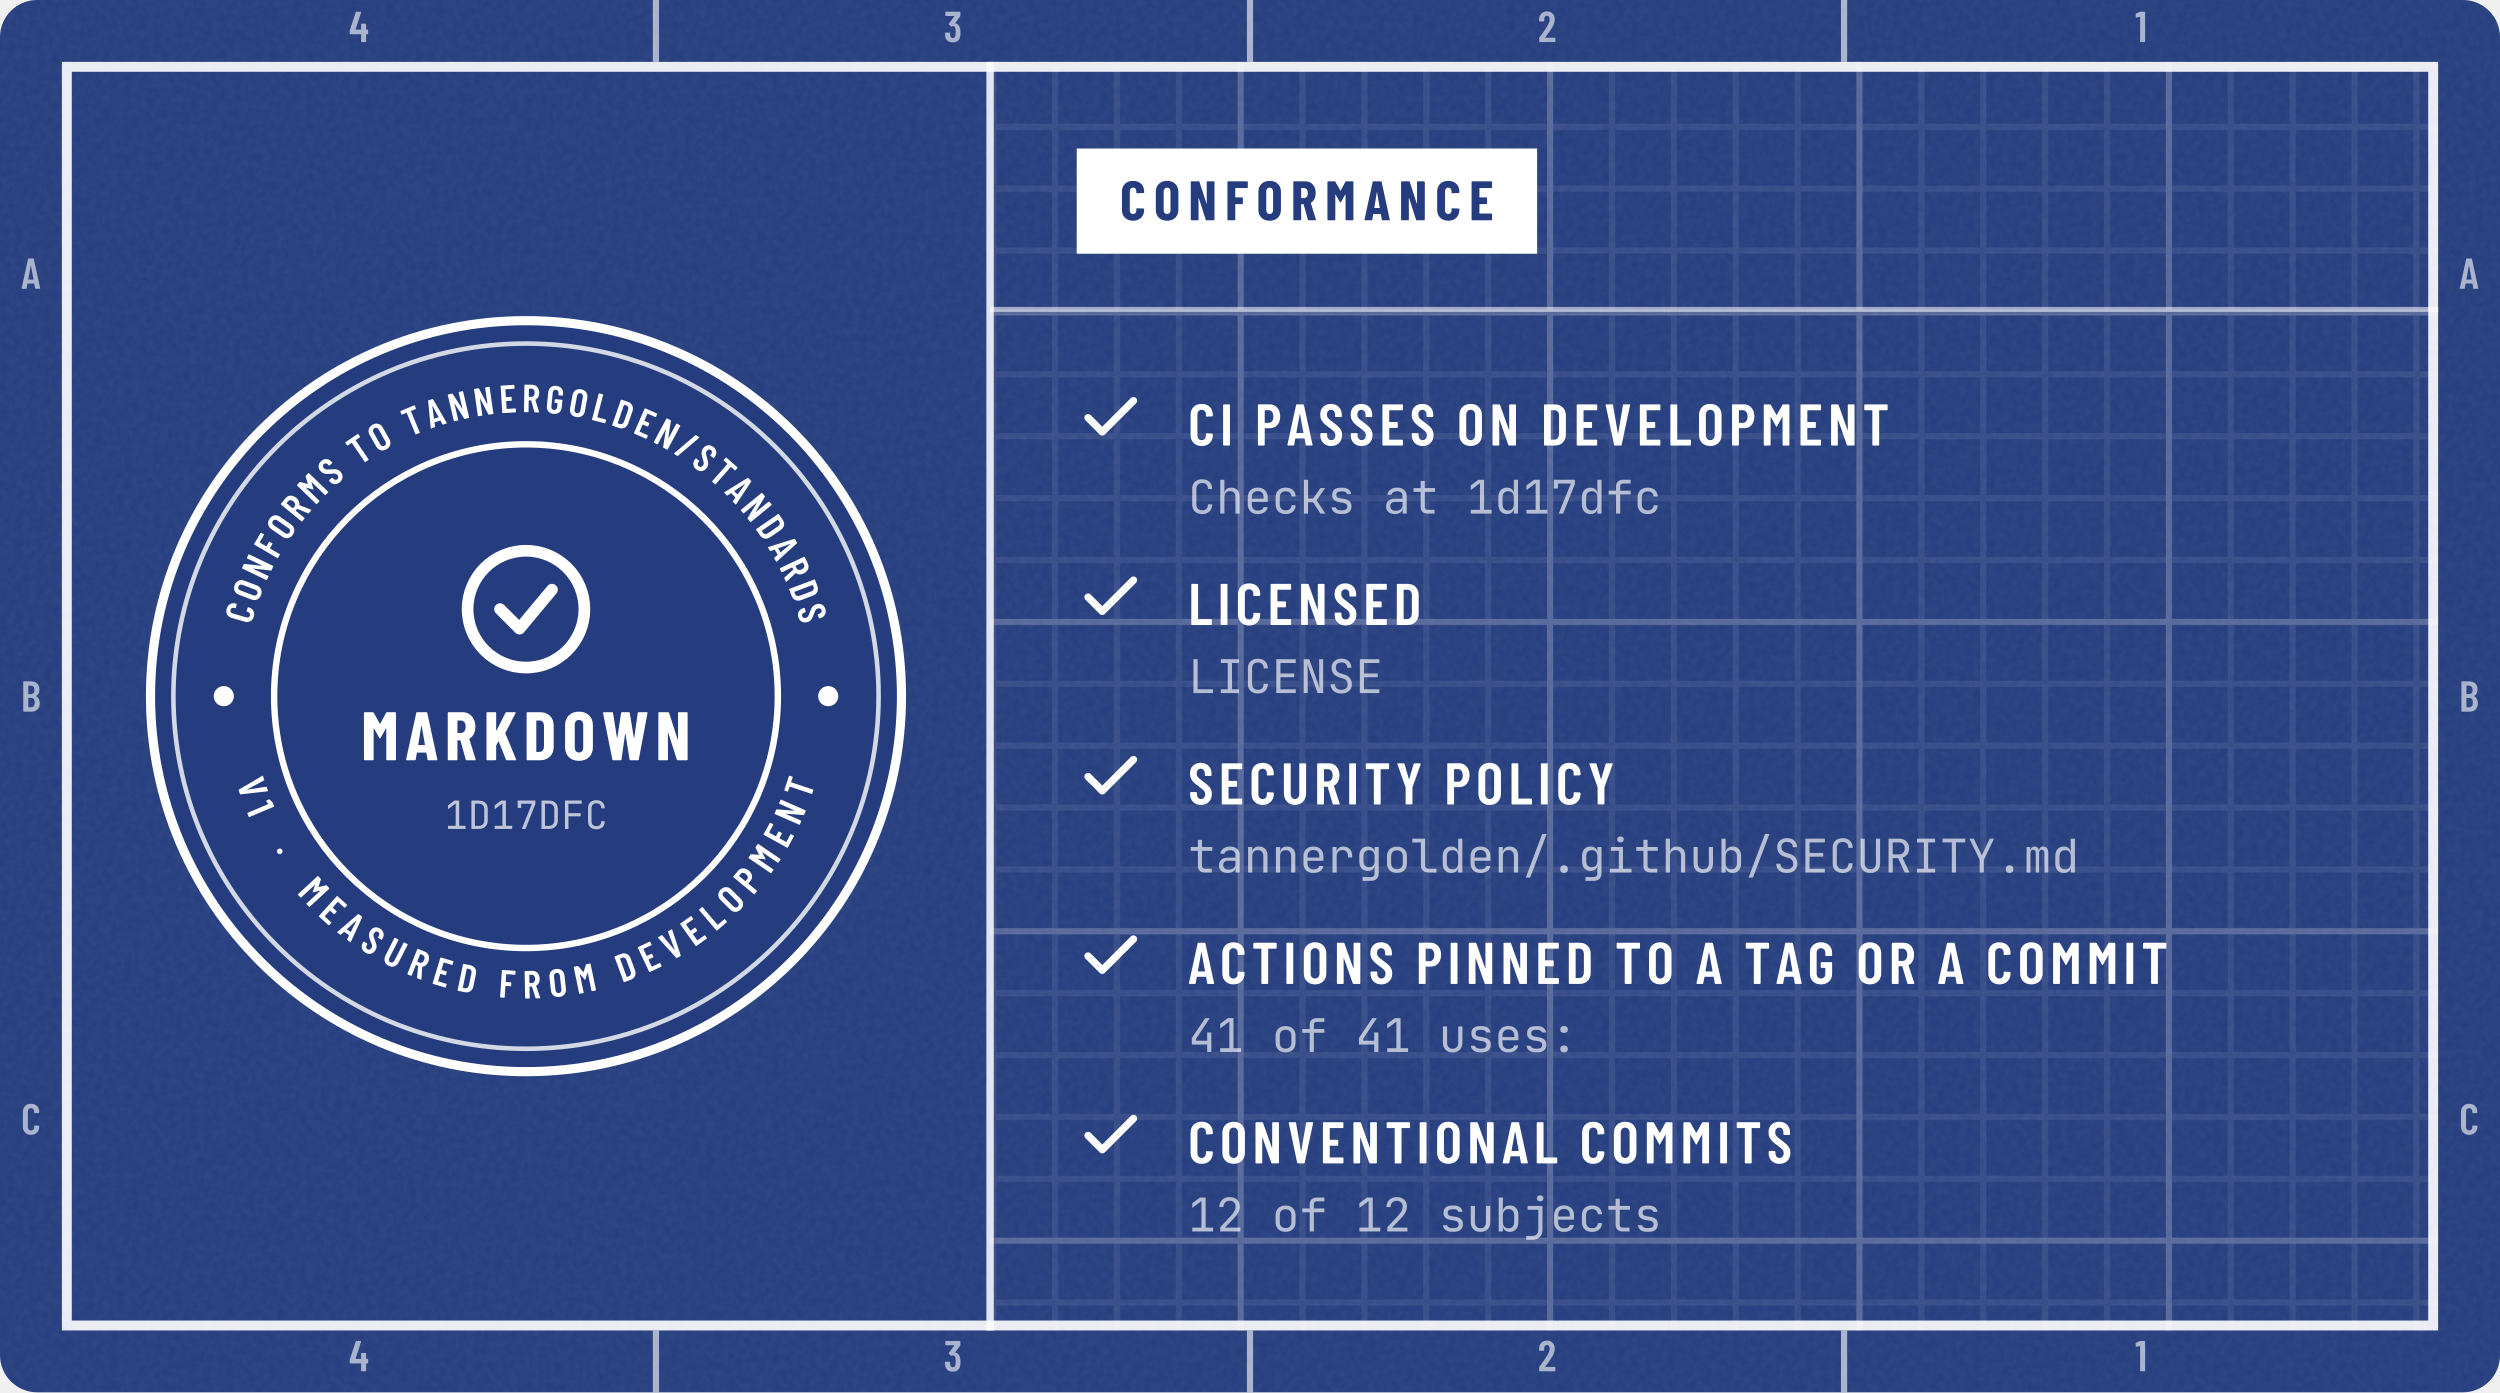
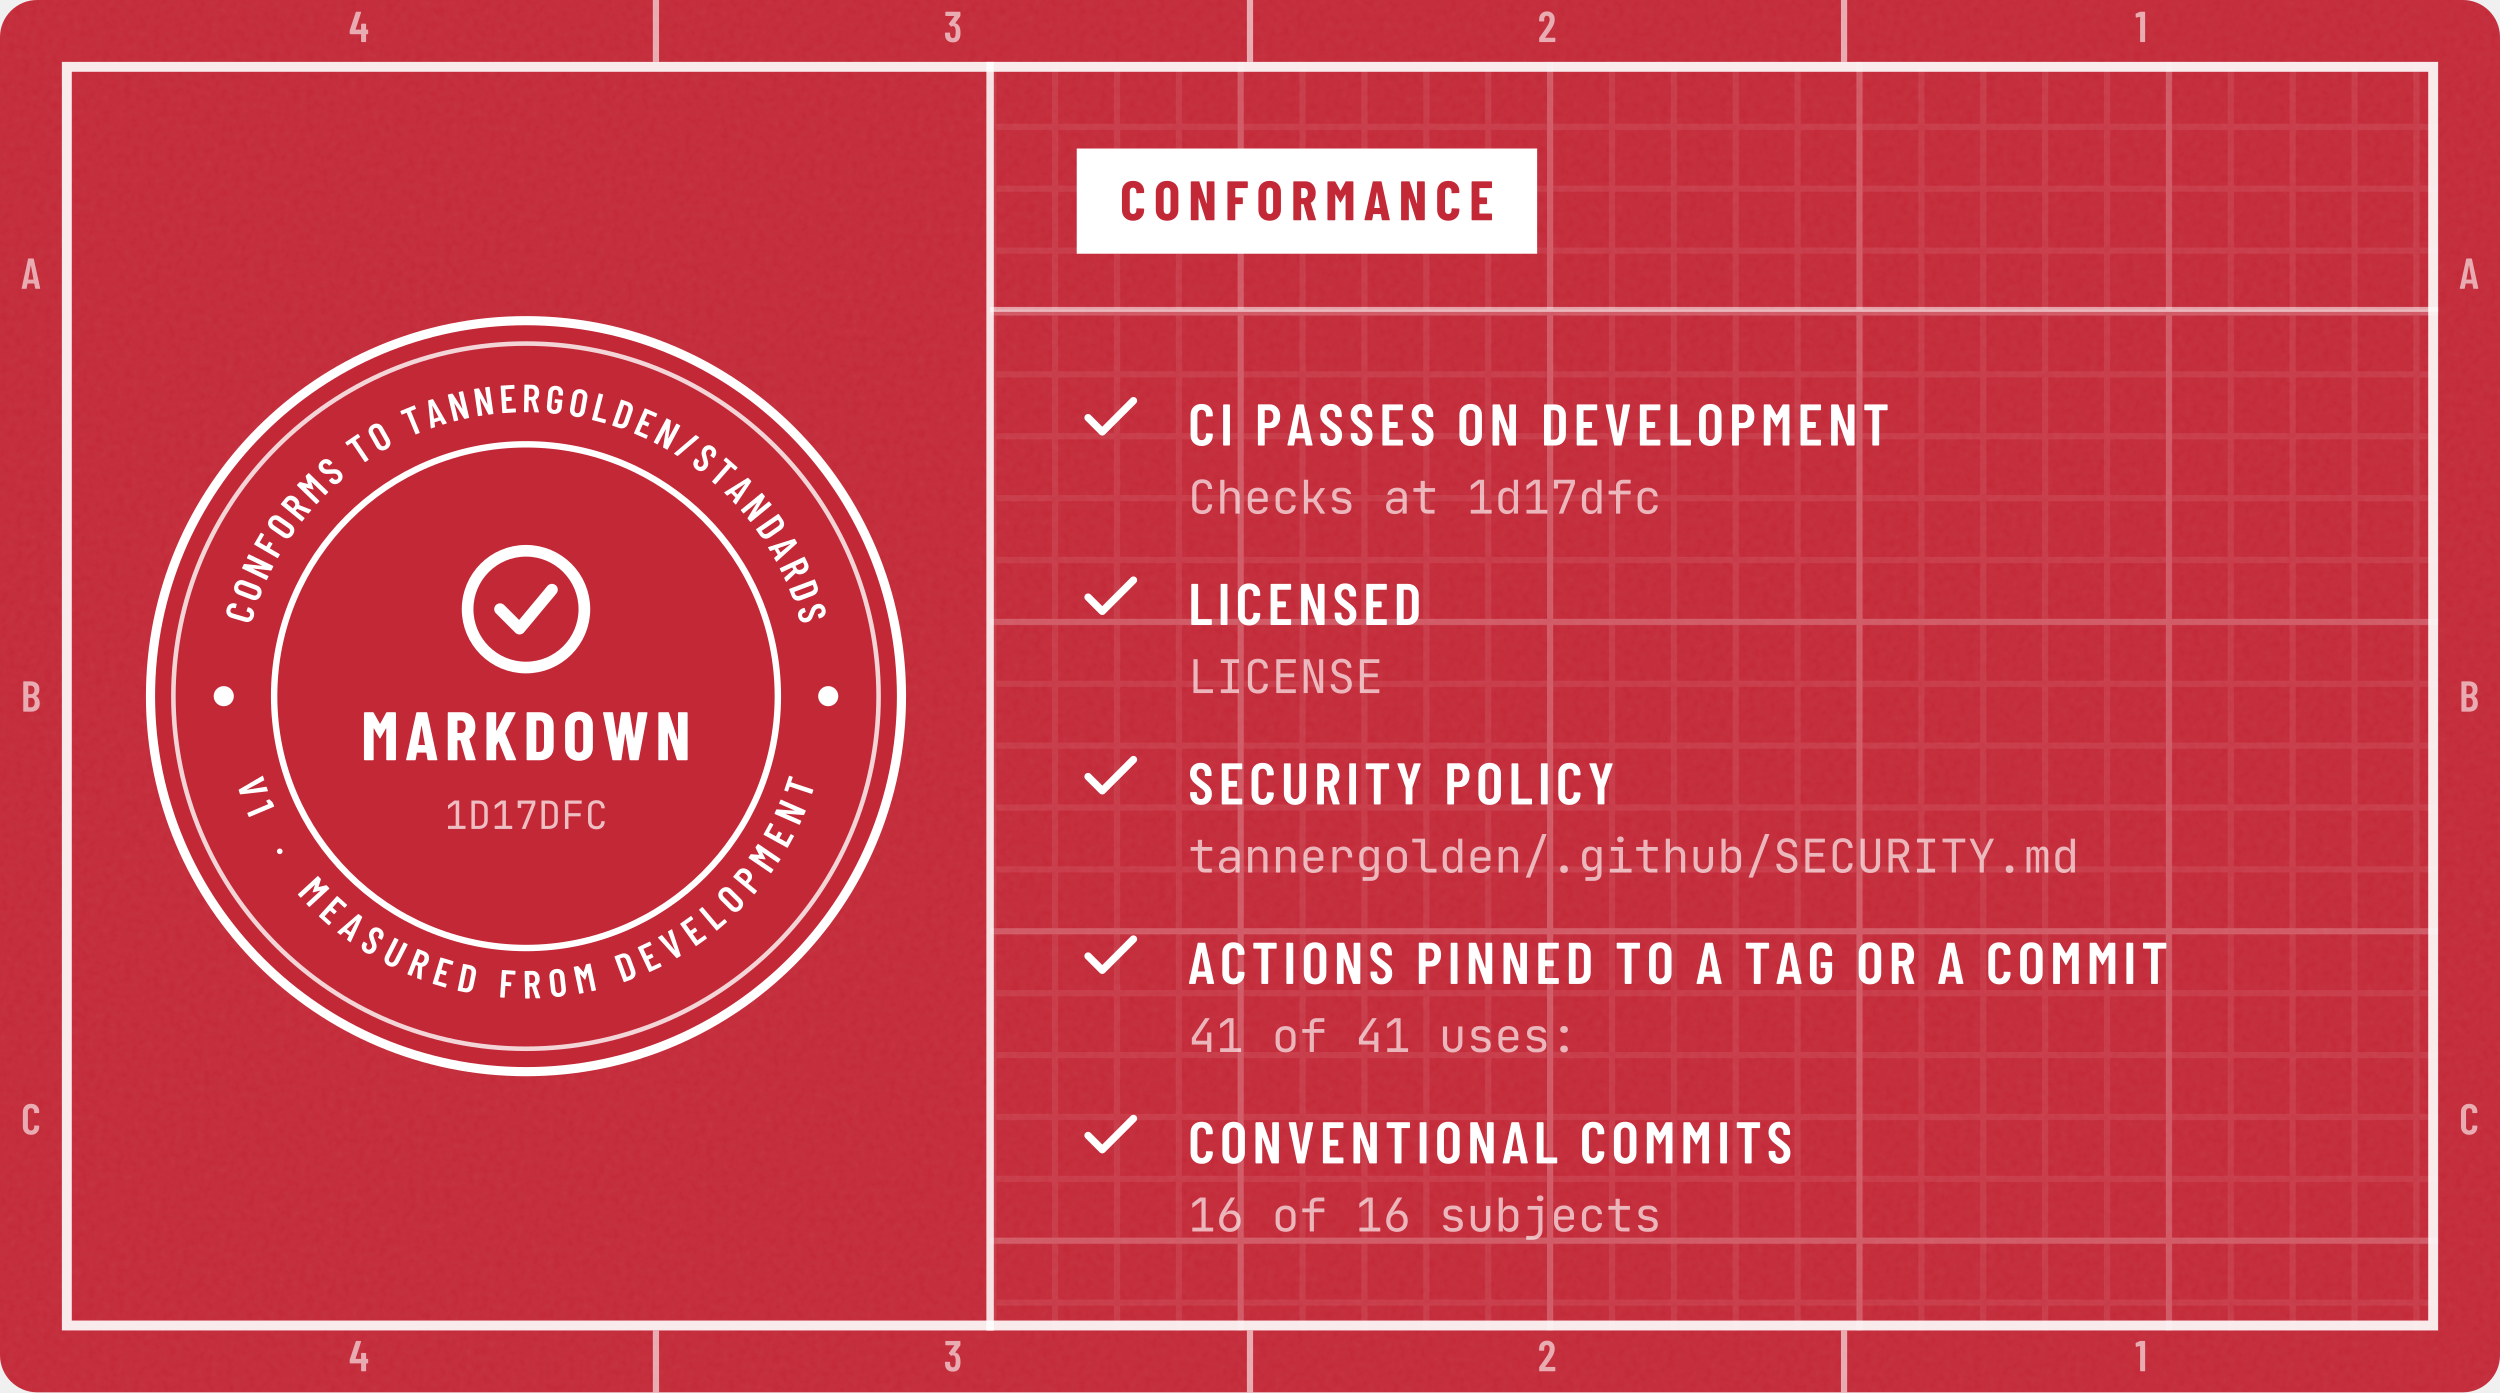
<svg xmlns="http://www.w3.org/2000/svg" width="404" height="225" viewBox="0 0 404 225" role="img" aria-labelledby="t d">
  <defs>
    <clipPath id="kc1">
      <rect x="0" y="0" width="404" height="225" rx="6" />
    </clipPath>
    <filter id="kn2" x="0" y="0" width="100%" height="100%">
      <feTurbulence type="fractalNoise" baseFrequency=".85" numOctaves="2" stitchTiles="stitch" />
      <feColorMatrix values="0 0 0 0 1 0 0 0 0 1 0 0 0 0 1 0 0 0 0.06 0" />
    </filter>
    <pattern id="kp3" width="10" height="10" patternUnits="userSpaceOnUse">
      <path d="M10 .5H.5V10" fill="none" stroke="#FFFFFF" stroke-opacity="0.075" />
    </pattern>
    <pattern id="kp4" width="50" height="50" patternUnits="userSpaceOnUse">
      <path d="M50 .5H.5V50" fill="none" stroke="#FFFFFF" stroke-opacity="0.16" />
    </pattern>
    <clipPath id="kc5">
      <path clip-rule="evenodd" d="M10 10h384v205h-384zM10 10h150v205h-150z" />
    </clipPath>
    <path id="m47" d="M21 14 226 690Q229 700 239 700H331Q337 700 340 696Q343 692 341 686L136 10Q133 0 123 0H31Q25 0 22 4Q19 8 21 14Z" />
    <path id="m49" d="M122 700H218Q223 700 226 696Q230 693 230 688V12Q230 7 226 4Q223 0 218 0H126Q121 0 118 4Q114 7 114 12V576Q114 578 112 580Q111 582 109 581L27 565H24Q13 565 13 576L10 643Q10 653 18 657L107 697Q114 700 122 700Z" />
    <path id="m50" d="M173 100H392Q397 100 400 96Q404 93 404 88V12Q404 7 400 4Q397 0 392 0H43Q38 0 34 4Q31 7 31 12V92Q31 101 36 107L75 160Q114 212 152 266Q189 320 215 363Q273 459 273 522Q273 562 256 585Q238 608 209 608Q180 608 163 586Q146 563 147 526V487Q147 482 144 478Q140 475 135 475H41Q36 475 32 478Q29 482 29 487V530Q33 610 84 659Q134 708 214 708Q293 708 342 656Q390 605 390 521Q390 471 373 422Q356 373 319 317Q294 277 260 229Q225 181 214 166Q184 126 170 106Q168 104 169 102Q170 100 173 100Z" />
    <path id="m51" d="M387 218Q387 169 380 134Q368 66 326 29Q283 -8 210 -8Q134 -8 86 32Q38 73 32 143Q30 165 28 207Q28 219 40 219H132Q144 219 144 207Q146 173 148 156Q153 125 169 108Q185 92 210 92Q234 92 250 108Q266 123 271 152Q276 182 276 230Q276 281 269 315Q263 341 248 355Q233 369 210 369Q195 369 183 360Q177 356 174 356Q172 356 166 360L119 408Q115 412 115 417Q115 421 118 425L243 595Q245 597 244 599Q242 601 239 601H49Q44 601 40 604Q37 608 37 613V688Q37 693 40 696Q44 700 49 700H373Q378 700 382 696Q385 693 385 688V609Q385 602 380 594L266 438Q262 432 268 431Q309 426 338 392Q368 358 378 307Q387 267 387 218Z" />
    <path id="m52" d="M443 275V194Q443 189 440 186Q436 182 431 182H401Q396 182 396 177V12Q396 7 392 4Q389 0 384 0H292Q287 0 284 4Q280 7 280 12V177Q280 182 275 182H29Q24 182 20 186Q17 189 17 194V259Q17 268 19 274L158 690Q161 700 171 700H271Q277 700 280 696Q283 693 281 686L153 293Q152 287 157 287H275Q280 287 280 292V412Q280 417 284 420Q287 424 292 424H384Q389 424 392 420Q396 417 396 412V292Q396 287 401 287H431Q436 287 440 284Q443 280 443 275Z" />
    <path id="m65" d="M325 11 306 116Q306 121 300 121H154Q148 121 148 116L129 11Q128 0 116 0H25Q11 0 14 13L162 689Q164 700 175 700H281Q292 700 294 689L442 13V9Q442 0 431 0H338Q326 0 325 11ZM171 212H282Q288 212 287 217L229 533Q228 536 226 536Q224 536 223 533L166 217Q165 212 171 212Z" />
    <path id="m66" d="M242 0H66Q61 0 58 4Q54 7 54 12V688Q54 693 58 696Q61 700 66 700H224Q319 700 373 652Q427 604 427 512Q427 409 354 365Q349 362 352 359Q391 334 413 292Q435 250 435 192Q435 100 382 50Q328 0 242 0ZM170 595V409Q170 404 175 404H226Q267 404 290 429Q313 454 313 500Q313 548 290 574Q267 600 226 600H175Q170 600 170 595ZM319 208Q319 260 296 290Q273 319 233 319H175Q170 319 170 314V106Q170 101 175 101H233Q273 101 296 129Q319 157 319 208Z" />
    <path id="m67" d="M42 180V521Q42 607 94 658Q145 708 230 708Q316 708 368 658Q420 607 420 521V509Q420 504 416 500Q413 496 408 496L315 492Q303 492 303 504V529Q303 564 283 586Q263 608 230 608Q198 608 178 586Q158 564 158 529V171Q158 136 178 114Q198 92 230 92Q263 92 283 114Q303 136 303 171V196Q303 201 306 204Q310 208 315 208L408 204Q413 204 416 200Q420 197 420 192V180Q420 95 368 44Q316 -8 230 -8Q145 -8 94 44Q42 95 42 180Z" />
    <path id="m68" d="M54 12V688Q54 693 58 696Q61 700 66 700H237Q323 700 374 648Q426 596 426 509V191Q426 104 374 52Q323 0 237 0H66Q61 0 58 4Q54 7 54 12ZM175 100 235 101Q268 101 288 128Q309 154 310 198V502Q310 547 290 574Q269 600 234 600H175Q170 600 170 595V105Q170 100 175 100Z" />
    <path id="m69" d="M391 600H175Q170 600 170 595V406Q170 401 175 401H303Q308 401 312 398Q315 394 315 389V312Q315 307 312 304Q308 300 303 300H175Q170 300 170 295V105Q170 100 175 100H391Q396 100 400 96Q403 93 403 88V12Q403 7 400 4Q396 0 391 0H66Q61 0 58 4Q54 7 54 12V688Q54 693 58 696Q61 700 66 700H391Q396 700 400 696Q403 693 403 688V612Q403 607 400 604Q396 600 391 600Z" />
    <path id="m70" d="M390 600H175Q170 600 170 595V406Q170 401 175 401H302Q307 401 310 398Q314 394 314 389V312Q314 307 310 304Q307 300 302 300H175Q170 300 170 295V12Q170 7 166 4Q163 0 158 0H66Q61 0 58 4Q54 7 54 12V688Q54 693 58 696Q61 700 66 700H390Q395 700 398 696Q402 693 402 688V612Q402 607 398 604Q395 600 390 600Z" />
    <path id="m71" d="M42 173V527Q42 609 94 658Q145 708 230 708Q315 708 368 658Q420 609 420 526V487Q420 482 416 478Q413 475 408 475H316Q311 475 308 478Q304 482 304 487V528Q304 564 284 586Q263 608 230 608Q197 608 177 586Q157 564 157 528V172Q157 136 177 114Q197 92 230 92Q263 92 284 114Q304 136 304 172V268Q304 273 299 273H238Q233 273 230 276Q226 280 226 285V358Q226 363 230 366Q233 370 238 370H408Q413 370 416 366Q420 363 420 358V173Q420 91 368 42Q315 -8 230 -8Q145 -8 94 42Q42 91 42 173Z" />
    <path id="m73" d="M54 12V688Q54 693 58 696Q61 700 66 700H158Q163 700 166 696Q170 693 170 688V12Q170 7 166 4Q163 0 158 0H66Q61 0 58 4Q54 7 54 12Z" />
    <path id="m76" d="M54 12V688Q54 693 58 696Q61 700 66 700H158Q163 700 166 696Q170 693 170 688V105Q170 100 175 100H391Q396 100 400 96Q403 93 403 88V12Q403 7 400 4Q396 0 391 0H66Q61 0 58 4Q54 7 54 12Z" />
    <path id="m77" d="M383 700H475Q480 700 484 696Q487 693 487 688V12Q487 7 484 4Q480 0 475 0H383Q378 0 374 4Q371 7 371 12V484Q371 488 369 488Q367 488 365 485L278 327Q273 319 269 319Q265 319 260 327L173 485Q171 488 169 488Q167 488 167 484V12Q167 7 164 4Q160 0 155 0H63Q58 0 54 4Q51 7 51 12V688Q51 693 54 696Q58 700 63 700H155Q165 700 170 692L267 521Q270 517 273 521L368 692Q373 700 383 700Z" />
    <path id="m78" d="M350 700H441Q446 700 450 696Q453 693 453 688V12Q453 7 450 4Q446 0 441 0H336Q326 0 323 10L174 434Q173 437 170 436Q168 436 168 433L169 12Q169 7 166 4Q162 0 157 0H66Q61 0 58 4Q54 7 54 12V688Q54 693 58 696Q61 700 66 700H169Q179 700 182 690L332 269Q333 266 336 266Q338 267 338 270V688Q338 693 342 696Q345 700 350 700Z" />
    <path id="m79" d="M42 182V518Q42 604 94 656Q147 708 233 708Q319 708 372 656Q425 604 425 518V182Q425 96 372 44Q319 -8 233 -8Q147 -8 94 44Q42 96 42 182ZM309 177V523Q309 561 288 584Q267 608 233 608Q199 608 178 584Q158 561 158 523V177Q158 139 178 116Q199 92 233 92Q267 92 288 116Q309 139 309 177Z" />
    <path id="m80" d="M432 495Q432 405 384 350Q337 295 259 295H174Q169 295 169 290V12Q169 7 166 4Q162 0 157 0H65Q60 0 56 4Q53 7 53 12V689Q53 694 56 698Q60 701 65 701H253Q306 701 346 675Q387 649 410 602Q432 555 432 495ZM316 492Q316 542 294 572Q271 601 234 601H174Q169 601 169 596V391Q169 386 174 386H234Q271 386 294 414Q316 443 316 492Z" />
    <path id="m82" d="M318 10 233 297Q231 301 228 301H175Q170 301 170 296V12Q170 7 166 4Q163 0 158 0H66Q61 0 58 4Q54 7 54 12V688Q54 693 58 696Q61 700 66 700H254Q307 700 348 674Q388 649 410 602Q433 556 433 496Q433 434 409 389Q385 344 342 321Q338 320 339 315L437 14Q438 12 438 9Q438 0 427 0H331Q321 0 318 10ZM170 595V396Q170 391 175 391H236Q272 391 294 419Q317 447 317 495Q317 543 294 572Q272 600 236 600H175Q170 600 170 595Z" />
    <path id="m83" d="M34 173V199Q34 204 38 208Q41 211 46 211H137Q142 211 146 208Q149 204 149 199V179Q149 140 168 116Q188 92 219 92Q250 92 270 114Q290 137 290 174Q290 200 279 219Q268 238 248 255Q228 272 184 304Q134 340 104 368Q73 396 52 436Q32 475 32 527Q32 610 82 659Q132 708 214 708Q297 708 348 656Q399 605 399 520V496Q399 491 396 488Q392 484 387 484H297Q292 484 288 488Q285 491 285 496V522Q285 561 266 584Q246 608 214 608Q184 608 165 586Q146 565 146 527Q146 491 166 466Q187 441 247 397Q308 352 339 324Q370 295 387 261Q404 227 404 180Q404 95 353 44Q302 -8 219 -8Q136 -8 85 42Q34 92 34 173Z" />
    <path id="m84" d="M425 688V612Q425 607 422 604Q418 600 413 600H286Q281 600 281 595V12Q281 7 278 4Q274 0 269 0H177Q172 0 168 4Q165 7 165 12V595Q165 600 160 600H40Q35 600 32 604Q28 607 28 612V688Q28 693 32 696Q35 700 40 700H413Q418 700 422 696Q425 693 425 688Z" />
    <path id="m85" d="M50 194V688Q50 693 54 696Q57 700 62 700H154Q159 700 162 696Q166 693 166 688V182Q166 142 186 117Q206 92 239 92Q272 92 292 117Q312 142 312 182V688Q312 693 316 696Q319 700 324 700H416Q421 700 424 696Q428 693 428 688V194Q428 103 376 48Q324 -8 239 -8Q153 -8 102 48Q50 103 50 194Z" />
    <path id="m86" d="M171 11 28 687 27 691Q27 700 38 700H139Q151 700 152 689L235 208Q236 205 238 205Q240 205 241 208L322 689Q323 700 335 700H433Q446 700 443 687L299 11Q297 0 286 0H184Q173 0 171 11Z" />
    <path id="m89" d="M170 13V286L169 292L30 686Q29 688 29 691Q29 700 40 700H136Q147 700 150 690L225 433Q226 430 228 430Q230 430 231 433L306 690Q309 700 320 700H416Q422 700 425 696Q428 693 426 686L287 292L286 286V13Q286 8 282 4Q279 1 274 1H182Q177 1 174 4Q170 8 170 13Z" />
    <path id="m183" d="M37 286Q37 317 57 337Q77 357 108 357Q139 357 158 337Q178 317 178 286Q178 255 158 235Q138 215 108 215Q77 215 57 235Q37 255 37 286Z" />
    <path id="j46" d="M300 -10Q262 -10 240 12Q217 34 217 71Q217 110 240 133Q262 156 300 156Q338 156 360 133Q383 110 383 71Q383 34 360 12Q338 -10 300 -10Z" />
    <path id="j47" d="M75 -110 430 830H525L170 -110Z" />
    <path id="j49" d="M90 0V82H288V655L90 507V607L255 730H378V82H540V0Z" />
-     <path id="j50" d="M92 0V92L315 329Q372 390 398 438Q424 485 424 529Q424 590 390 625Q357 660 299 660Q235 660 198 624Q162 588 162 525H72Q74 591 102 640Q131 688 182 714Q232 740 299 740Q365 740 414 714Q462 689 488 642Q514 595 514 530Q514 468 481 407Q448 346 373 268L193 82H526V0Z" />
    <path id="j52" d="M410 0V160H80V301L369 730H467L170 282V242H410V420H500V0Z" />
+     <path id="j54" d="M301 -10Q231 -10 178 20Q126 49 97 102Q68 155 68 225Q68 280 84 333Q99 386 130 435L313 730H413L206 398L210 395Q229 423 262 438Q295 453 336 453Q396 453 440 425Q484 397 508 346Q532 295 532 225Q532 155 503 102Q474 49 422 20Q371 -10 301 -10ZM300 70Q364 70 403 112Q442 155 442 225Q442 295 403 338Q364 380 300 380Q236 380 197 338Q158 295 158 225Q158 155 197 112Q236 70 300 70Z" />
    <path id="j55" d="M185 0 446 648H170V540H80V730H535V642L282 0Z" />
    <path id="j58" d="M300 410Q263 410 240 430Q217 451 217 485Q217 519 240 540Q263 560 300 560Q338 560 360 540Q383 519 383 485Q383 451 360 430Q338 410 300 410ZM300 -10Q263 -10 240 10Q217 31 217 65Q217 99 240 120Q263 140 300 140Q338 140 360 120Q383 99 383 65Q383 31 360 10Q338 -10 300 -10Z" />
    <path id="j67" d="M304 -10Q238 -10 190 15Q141 40 114 88Q88 135 88 200V530Q88 596 114 643Q141 690 190 715Q238 740 304 740Q370 740 418 714Q466 689 492 642Q518 595 518 530H428Q428 592 396 626Q363 659 304 659Q245 659 212 626Q178 593 178 531V200Q178 138 212 104Q245 71 304 71Q363 71 396 104Q428 138 428 200H518Q518 136 492 88Q466 41 418 16Q370 -10 304 -10Z" />
    <path id="j68" d="M92 0V730H281Q352 730 404 703Q455 676 484 627Q512 578 512 511V220Q512 153 484 104Q455 54 404 27Q352 0 281 0ZM182 80H281Q347 80 384 117Q422 154 422 220V511Q422 576 384 613Q347 650 281 650H182Z" />
    <path id="j69" d="M100 0V730H520V648H189V422H485V341H189V82H520V0Z" />
    <path id="j70" d="M95 0V731H525V649H183V406H499V324H185V0Z" />
    <path id="j73" d="M105 0V82H254V648H105V730H495V648H346V82H495V0Z" />
    <path id="j76" d="M115 0V730H205V82H535V0Z" />
    <path id="j78" d="M90 0V730H210L433 105Q431 130 428 166Q426 203 424 244Q423 284 423 320V730H510V0H390L168 625Q170 601 172 564Q174 528 176 488Q177 447 177 410V0Z" />
    <path id="j82" d="M92 0V730H318Q383 730 432 704Q481 677 508 630Q535 583 535 520Q535 446 496 393Q458 340 392 320L545 0H439L299 310H182V0ZM182 391H318Q374 391 408 426Q442 462 442 520Q442 579 408 614Q374 649 318 649H182Z" />
    <path id="j83" d="M304 -10Q232 -10 180 14Q129 38 101 83Q73 128 72 190H162Q162 135 200 103Q237 71 304 71Q367 71 402 102Q438 133 438 188Q438 232 414 265Q391 298 347 311L248 342Q173 365 132 419Q92 473 92 546Q92 605 118 648Q145 692 193 716Q241 741 306 741Q402 741 460 688Q518 634 519 545H429Q429 599 396 630Q364 660 305 660Q247 660 214 632Q182 604 182 554Q182 509 206 476Q230 443 275 429L375 397Q448 374 488 319Q528 264 528 190Q528 130 500 85Q472 40 422 15Q371 -10 304 -10Z" />
    <path id="j84" d="M255 0V649H55V731H545V649H345V0Z" />
    <path id="j85" d="M300 -10Q198 -10 144 46Q90 103 90 200V730H180V200Q180 140 210 105Q239 70 300 70Q360 70 390 105Q420 140 420 200V730H510V200Q510 102 456 46Q403 -10 300 -10Z" />
    <path id="j89" d="M255 0V273L35 730H128L273 430Q285 405 292 388Q299 370 301 362Q303 370 310 388Q318 405 330 430L472 730H565L345 273V0Z" />
    <path id="j97" d="M252 -10Q165 -10 115 34Q65 79 65 155Q65 232 115 276Q165 320 250 320H420V375Q420 426 390 454Q359 481 303 481Q254 481 221 460Q188 440 183 405H93Q102 476 160 518Q218 560 305 560Q400 560 455 511Q510 462 510 378V0H422V105H421Q416 56 376 25Q329 -10 252 -10ZM274 61Q338 61 379 93Q420 125 420 175V253H252Q207 253 181 228Q155 203 155 160Q155 114 186 88Q218 61 274 61Z" />
    <path id="j98" d="M332 -10Q264 -10 223 27Q189 57 183 105H182V0H92V730H182V570L180 445H183Q189 492 224 523Q265 560 332 560Q415 560 465 505Q515 450 515 355V194Q515 100 465 45Q415 -10 332 -10ZM302 68Q359 68 392 102Q425 136 425 200V350Q425 414 392 448Q359 482 302 482Q247 482 214 447Q182 412 182 350V200Q182 138 214 103Q247 68 302 68Z" />
    <path id="j99" d="M304 -10Q238 -10 188 15Q139 40 112 88Q85 135 85 200V350Q85 416 112 463Q139 510 188 535Q238 560 304 560Q399 560 457 509Q515 458 518 370H428Q425 423 392 452Q360 480 304 480Q245 480 210 446Q175 413 175 351V200Q175 138 210 104Q245 70 304 70Q360 70 392 99Q425 128 428 180H518Q515 92 457 41Q399 -10 304 -10Z" />
    <path id="j100" d="M268 -10Q186 -10 136 45Q85 100 85 194V355Q85 450 135 505Q185 560 268 560Q336 560 377 523Q411 492 417 445H420L418 570V730H508V0H418V105H417Q411 57 377 27Q336 -10 268 -10ZM298 68Q354 68 386 103Q418 138 418 200V350Q418 412 386 447Q354 482 298 482Q241 482 208 448Q175 414 175 350V200Q175 136 208 102Q241 68 298 68Z" />
    <path id="j101" d="M300 -10Q235 -10 186 16Q138 42 112 90Q85 137 85 200V350Q85 414 112 461Q138 508 186 534Q235 560 300 560Q365 560 414 534Q462 508 488 461Q515 414 515 350V253H173V200Q173 135 206 100Q239 66 300 66Q352 66 384 84Q416 103 423 140H513Q504 71 446 30Q387 -10 300 -10ZM427 321V350Q427 415 394 450Q362 485 300 485Q239 485 206 450Q173 415 173 350V321Z" />
    <path id="j102" d="M220 0V413H60V495H220V590Q220 655 261 692Q302 730 374 730H535V648H374Q343 648 326 634Q310 619 310 590V495H535V413H310V0Z" />
    <path id="j103" d="M161 -180V-98H336Q378 -98 398 -79Q417 -60 417 -20V50L419 150H417Q413 101 378 70Q338 35 271 35Q186 35 137 90Q88 146 88 240V356Q88 450 137 505Q186 560 271 560Q338 560 378 525Q413 494 417 445H418V550H507V-20Q507 -94 462 -137Q416 -180 335 -180ZM298 113Q354 113 386 148Q418 183 418 245V350Q418 412 386 447Q354 482 298 482Q241 482 210 448Q178 414 178 350V245Q178 181 210 147Q241 113 298 113Z" />
    <path id="j104" d="M92 0V730H182V445H183Q189 495 221 525Q260 560 329 560Q412 560 461 509Q510 458 510 370V0H420V360Q420 419 388 452Q357 484 303 484Q247 484 214 449Q182 414 182 350V0Z" />
    <path id="j105" d="M85 0V82H280V468H110V550H370V82H555V0ZM315 649Q282 649 263 666Q244 683 244 712Q244 742 263 760Q282 777 315 777Q348 777 367 760Q386 742 386 712Q386 683 367 666Q348 649 315 649Z" />
    <path id="j106" d="M85 -180V-97H214Q276 -97 310 -64Q345 -30 345 31V468H115V550H435V31Q435 -66 375 -123Q315 -180 214 -180ZM385 649Q352 649 333 666Q314 683 314 712Q314 742 333 760Q352 777 385 777Q418 777 437 760Q456 742 456 712Q456 683 437 666Q418 649 385 649Z" />
    <path id="j107" d="M95 0V730H185V323H291L451 550H554L369 288L557 0H452L292 245H185V0Z" />
    <path id="j108" d="M375 0Q327 0 291 19Q255 38 235 73Q215 108 215 155V648H30V730H305V155Q305 121 324 102Q343 82 375 82H550V0Z" />
    <path id="j109" d="M66 0V550H145V484H151Q156 513 174 533Q198 560 240 560Q286 560 311 526Q324 509 330 484H334Q339 513 358 533Q383 560 425 560Q477 560 506 521Q534 482 534 418V0H451V419Q451 453 436 472Q422 491 394 491Q367 491 352 472Q336 454 336 420V0H264V419Q264 454 248 472Q233 491 205 491Q177 491 163 472Q149 454 149 420V0Z" />
    <path id="j110" d="M92 0V550H182V445H183Q189 495 221 525Q260 560 329 560Q412 560 461 509Q510 458 510 370V0H420V360Q420 419 388 450Q357 482 303 482Q247 482 214 448Q182 414 182 350V0Z" />
    <path id="j111" d="M300 -8Q234 -8 186 17Q138 42 112 90Q85 137 85 202V348Q85 414 112 461Q138 508 186 533Q234 558 300 558Q366 558 414 533Q462 508 488 461Q515 414 515 349V202Q515 137 488 90Q462 42 414 17Q366 -8 300 -8ZM300 72Q359 72 392 105Q425 138 425 202V348Q425 412 392 445Q359 478 300 478Q242 478 208 445Q175 412 175 348V202Q175 138 208 105Q242 72 300 72Z" />
    <path id="j114" d="M111 0V550H199V452Q209 490 230 515Q268 560 344 560Q431 560 482 506Q534 451 534 358V325H444V350Q444 415 412 450Q381 484 323 484Q266 484 234 449Q201 414 201 350V0Z" />
    <path id="j115" d="M283 -8Q227 -8 186 10Q144 27 120 59Q95 91 90 135H180Q186 106 212 89Q239 72 283 72H325Q378 72 404 94Q430 115 430 151Q430 186 406 206Q383 227 337 234L263 246Q182 260 142 296Q103 333 103 403Q103 477 150 518Q197 558 291 558H329Q408 558 456 521Q504 484 514 421H424Q418 447 394 462Q370 478 329 478H291Q240 478 216 459Q193 440 193 402Q193 368 213 352Q233 336 276 329L350 317Q439 303 480 265Q520 227 520 155Q520 79 472 36Q423 -8 325 -8Z" />
    <path id="j116" d="M360 0Q289 0 250 38Q210 76 210 145V468H55V550H210V705H300V550H520V468H300V145Q300 82 360 82H510V0Z" />
    <path id="j117" d="M299 -10Q204 -10 147 46Q90 103 90 200V550H180V200Q180 138 212 104Q244 69 299 69Q355 69 388 104Q420 138 420 200V550H510V200Q510 103 452 46Q394 -10 299 -10Z" />
    <path id="n65" d="M325 11 309 107Q309 112 303 112H176Q170 112 170 107L154 11Q153 0 141 0H24Q11 0 14 13L161 689Q163 700 174 700H309Q320 700 322 689L468 13L469 9Q469 0 458 0H338Q326 0 325 11ZM194 221H284Q289 221 288 226L241 499Q240 502 238 502Q236 502 235 499L190 226Q190 221 194 221Z" />
    <path id="n67" d="M34 189V513Q34 602 88 655Q143 708 233 708Q324 708 378 655Q433 602 433 513V502Q433 497 430 494Q426 490 421 490L304 485Q292 485 292 496V522Q292 551 276 569Q260 587 233 587Q207 587 191 569Q175 551 175 522V177Q175 148 191 130Q207 113 233 113Q260 113 276 130Q292 148 292 177V204Q292 209 296 212Q299 216 304 216L421 211Q426 211 430 208Q433 204 433 199V189Q433 99 378 46Q323 -8 233 -8Q143 -8 88 46Q34 99 34 189Z" />
    <path id="n68" d="M44 12V688Q44 693 48 696Q51 700 56 700H237Q328 700 383 647Q438 594 438 506V194Q438 106 383 53Q328 0 237 0H56Q51 0 48 4Q44 7 44 12ZM190 121 235 122Q262 123 279 145Q296 167 297 203V497Q297 535 280 557Q263 579 234 579H190Q185 579 185 574V126Q185 121 190 121Z" />
    <path id="n69" d="M399 579H190Q185 579 185 574V416Q185 411 190 411H310Q315 411 318 408Q322 404 322 399V302Q322 297 318 294Q315 290 310 290H190Q185 290 185 285V126Q185 121 190 121H399Q404 121 408 118Q411 114 411 109V12Q411 7 408 4Q404 0 399 0H56Q51 0 48 4Q44 7 44 12V688Q44 693 48 696Q51 700 56 700H399Q404 700 408 696Q411 693 411 688V591Q411 586 408 582Q404 579 399 579Z" />
    <path id="n70" d="M398 579H190Q185 579 185 574V416Q185 411 190 411H309Q314 411 318 408Q321 404 321 399V302Q321 297 318 294Q314 290 309 290H190Q185 290 185 285V12Q185 7 182 4Q178 0 173 0H56Q51 0 48 4Q44 7 44 12V688Q44 693 48 696Q51 700 56 700H398Q403 700 406 696Q410 693 410 688V591Q410 586 406 582Q403 579 398 579Z" />
    <path id="n75" d="M44 12V688Q44 693 48 696Q51 700 56 700H173Q178 700 182 696Q185 693 185 688V436Q185 432 188 432Q190 431 191 435L320 691Q325 700 334 700H458Q465 700 468 696Q470 693 467 686L319 398Q318 394 318 392L475 14Q476 12 476 8Q476 0 466 0H341Q330 0 327 9L223 271Q222 274 220 274Q218 273 216 271L187 219Q185 215 185 213V12Q185 7 182 4Q178 0 173 0H56Q51 0 48 4Q44 7 44 12Z" />
    <path id="n77" d="M379 700H495Q500 700 504 696Q507 693 507 688V12Q507 7 504 4Q500 0 495 0H378Q373 0 370 4Q366 7 366 12V461Q366 465 364 465Q362 465 360 462L282 324Q277 316 274 316Q271 316 266 324L188 462Q186 465 184 465Q182 465 182 461V12Q182 7 178 4Q175 0 170 0H53Q48 0 44 4Q41 7 41 12V688Q41 693 44 696Q48 700 53 700H168Q178 700 183 692L272 533Q275 529 278 533L364 692Q368 700 379 700Z" />
    <path id="n78" d="M342 700H458Q463 700 466 696Q470 693 470 688V12Q470 7 466 4Q463 0 458 0H326Q316 0 313 10L189 397Q188 400 186 400Q183 399 183 396L184 12Q184 7 180 4Q177 0 172 0H56Q51 0 48 4Q44 7 44 12V688Q44 693 48 696Q51 700 56 700H187Q197 700 200 690L325 303Q326 300 328 300Q331 301 331 304L330 688Q330 693 334 696Q337 700 342 700Z" />
    <path id="n79" d="M34 190V510Q34 600 89 654Q144 708 236 708Q328 708 384 654Q439 600 439 510V190Q439 100 384 46Q328 -8 236 -8Q144 -8 89 46Q34 100 34 190ZM298 184V516Q298 548 281 568Q264 587 236 587Q208 587 192 568Q175 548 175 516V184Q175 152 192 132Q208 113 236 113Q264 113 281 132Q298 152 298 184Z" />
    <path id="n82" d="M306 10 229 286Q227 290 224 290H190Q185 290 185 285V12Q185 7 182 4Q178 0 173 0H56Q51 0 48 4Q44 7 44 12V688Q44 693 48 696Q51 700 56 700H258Q313 700 356 674Q399 647 422 599Q446 551 446 489Q446 430 424 385Q401 340 361 315Q359 314 358 312Q357 311 358 309L450 14L451 10Q451 0 440 0H320Q309 0 306 10ZM185 574V403Q185 398 190 398H235Q266 398 286 422Q305 447 305 488Q305 530 286 554Q266 579 235 579H190Q185 579 185 574Z" />
    <path id="n87" d="M156 11 21 687 20 691Q20 700 31 700H153Q165 700 166 689L223 329Q224 325 226 325Q228 325 229 329L283 689Q284 700 296 700H397Q409 700 410 689L469 329Q470 325 472 325Q474 325 475 329L526 689Q527 700 539 700H657Q670 700 668 687L541 11Q540 0 528 0H420Q408 0 407 11L348 381Q347 385 345 385Q343 385 342 381L289 11Q288 0 276 0H169Q158 0 156 11Z" />
  </defs>
-   <rect y="0" width="404" height="225" rx="6" fill="#253D7E" />
+   <rect y="0" width="404" height="225" rx="6" fill="#C32837" />
  <rect y="0" width="404" height="225" clip-path="url(#kc1)" filter="url(#kn2)" />
  <g clip-path="url(#kc5)">
    <rect y="0" width="404" height="225" fill="url(#kp3)" />
    <rect y="0" width="404" height="225" fill="url(#kp4)" />
  </g>
  <rect x="10.8" y="10.8" width="382.4" height="203.4" fill="none" stroke="#FFFFFF" stroke-opacity="0.9" stroke-width="1.6" />
  <path d="M106 0V10M106 215V225M202 0V10M202 215V225M298 0V10M298 215V225" stroke="#FFFFFF" stroke-opacity="0.6" />
  <g transform="scale(0.007 -0.007)" fill="#FFFFFF" fill-opacity="0.6">
    <use href="#m52" x="8056" y="-971" />
    <use href="#m52" x="8056" y="-31657" />
    <use href="#m51" x="21787" y="-971" />
    <use href="#m51" x="21787" y="-31657" />
    <use href="#m50" x="35502" y="-971" />
    <use href="#m50" x="35502" y="-31657" />
    <use href="#m49" x="49292" y="-971" />
    <use href="#m49" x="49292" y="-31657" />
    <use href="#m65" x="486" y="-6667" />
    <use href="#m65" x="56772" y="-6667" />
    <use href="#m66" x="483" y="-16429" />
    <use href="#m66" x="56769" y="-16429" />
    <use href="#m67" x="486" y="-26190" />
    <use href="#m67" x="56772" y="-26190" />
  </g>
  <path d="M160 10V215" stroke="#FFFFFF" stroke-opacity="0.85" stroke-width="1.2" />
  <g transform="translate(85 112.5) scale(0.74) translate(-85 -112.5)">
-     <circle cx="85" cy="112.5" r="82" fill="#253D7E" stroke="#FFFFFF" stroke-width="2" />
+     <circle cx="85" cy="112.5" r="82" fill="#C32837" stroke="#FFFFFF" stroke-width="2" />
    <circle cx="85" cy="112.5" r="77" fill="none" stroke="#FFFFFF" stroke-opacity="0.8" />
    <circle cx="85" cy="112.5" r="55" fill="none" stroke="#FFFFFF" stroke-width="1.4" />
    <g fill="#FFFFFF">
      <use href="#m67" transform="translate(85 112.5) rotate(-73.72) translate(-1.97 -62) scale(0.0086 -0.0086)" />
      <use href="#m79" transform="translate(85 112.5) rotate(-69.12) translate(-2.01 -62) scale(0.0086 -0.0086)" />
      <use href="#m78" transform="translate(85 112.5) rotate(-64.33) translate(-2.18 -62) scale(0.0086 -0.0086)" />
      <use href="#m70" transform="translate(85 112.5) rotate(-59.74) translate(-1.78 -62) scale(0.0086 -0.0086)" />
      <use href="#m79" transform="translate(85 112.5) rotate(-55.31) translate(-2.01 -62) scale(0.0086 -0.0086)" />
      <use href="#m82" transform="translate(85 112.5) rotate(-50.7) translate(-1.98 -62) scale(0.0086 -0.0086)" />
      <use href="#m77" transform="translate(85 112.5) rotate(-45.8) translate(-2.31 -62) scale(0.0086 -0.0086)" />
      <use href="#m83" transform="translate(85 112.5) rotate(-41.02) translate(-1.87 -62) scale(0.0086 -0.0086)" />
      <use href="#m84" transform="translate(85 112.5) rotate(-34.06) translate(-1.94 -62) scale(0.0086 -0.0086)" />
      <use href="#m79" transform="translate(85 112.5) rotate(-29.48) translate(-2.01 -62) scale(0.0086 -0.0086)" />
      <use href="#m84" transform="translate(85 112.5) rotate(-22.39) translate(-1.94 -62) scale(0.0086 -0.0086)" />
      <use href="#m65" transform="translate(85 112.5) rotate(-17.86) translate(-1.96 -62) scale(0.0086 -0.0086)" />
      <use href="#m78" transform="translate(85 112.5) rotate(-13.11) translate(-2.18 -62) scale(0.0086 -0.0086)" />
      <use href="#m78" transform="translate(85 112.5) rotate(-8.16) translate(-2.18 -62) scale(0.0086 -0.0086)" />
      <use href="#m69" transform="translate(85 112.5) rotate(-3.49) translate(-1.87 -62) scale(0.0086 -0.0086)" />
      <use href="#m82" transform="translate(85 112.5) rotate(0.99) translate(-1.98 -62) scale(0.0086 -0.0086)" />
      <use href="#m71" transform="translate(85 112.5) rotate(5.59) translate(-1.99 -62) scale(0.0086 -0.0086)" />
      <use href="#m79" transform="translate(85 112.5) rotate(10.2) translate(-2.01 -62) scale(0.0086 -0.0086)" />
      <use href="#m76" transform="translate(85 112.5) rotate(14.63) translate(-1.78 -62) scale(0.0086 -0.0086)" />
      <use href="#m68" transform="translate(85 112.5) rotate(19.08) translate(-2.03 -62) scale(0.0086 -0.0086)" />
      <use href="#m69" transform="translate(85 112.5) rotate(23.61) translate(-1.87 -62) scale(0.0086 -0.0086)" />
      <use href="#m78" transform="translate(85 112.5) rotate(28.28) translate(-2.18 -62) scale(0.0086 -0.0086)" />
      <use href="#m47" transform="translate(85 112.5) rotate(32.75) translate(-1.66 -62) scale(0.0086 -0.0086)" />
      <use href="#m83" transform="translate(85 112.5) rotate(36.93) translate(-1.87 -62) scale(0.0086 -0.0086)" />
      <use href="#m84" transform="translate(85 112.5) rotate(41.38) translate(-1.94 -62) scale(0.0086 -0.0086)" />
      <use href="#m65" transform="translate(85 112.5) rotate(45.91) translate(-1.96 -62) scale(0.0086 -0.0086)" />
      <use href="#m78" transform="translate(85 112.5) rotate(50.66) translate(-2.18 -62) scale(0.0086 -0.0086)" />
      <use href="#m68" transform="translate(85 112.5) rotate(55.47) translate(-2.03 -62) scale(0.0086 -0.0086)" />
      <use href="#m65" transform="translate(85 112.5) rotate(60.09) translate(-1.96 -62) scale(0.0086 -0.0086)" />
      <use href="#m82" transform="translate(85 112.5) rotate(64.65) translate(-1.98 -62) scale(0.0086 -0.0086)" />
      <use href="#m68" transform="translate(85 112.5) rotate(69.28) translate(-2.03 -62) scale(0.0086 -0.0086)" />
      <use href="#m83" transform="translate(85 112.5) rotate(73.81) translate(-1.87 -62) scale(0.0086 -0.0086)" />
    </g>
    <g fill="#FFFFFF">
      <use href="#m86" transform="translate(85 112.5) rotate(71.49) translate(-2.03 66.02) scale(0.0086 -0.0086)" />
      <use href="#m49" transform="translate(85 112.5) rotate(67.09) translate(-1.18 66.02) scale(0.0086 -0.0086)" />
      <use href="#m183" transform="translate(85 112.5) rotate(57.79) translate(-0.92 66.02) scale(0.0086 -0.0086)" />
      <use href="#m77" transform="translate(85 112.5) rotate(47.4) translate(-2.31 66.02) scale(0.0086 -0.0086)" />
      <use href="#m69" transform="translate(85 112.5) rotate(42.07) translate(-1.87 66.02) scale(0.0086 -0.0086)" />
      <use href="#m65" transform="translate(85 112.5) rotate(37.07) translate(-1.96 66.02) scale(0.0086 -0.0086)" />
      <use href="#m83" transform="translate(85 112.5) rotate(32.08) translate(-1.87 66.02) scale(0.0086 -0.0086)" />
      <use href="#m85" transform="translate(85 112.5) rotate(27) translate(-2.06 66.02) scale(0.0086 -0.0086)" />
      <use href="#m82" transform="translate(85 112.5) rotate(21.81) translate(-1.98 66.02) scale(0.0086 -0.0086)" />
      <use href="#m69" transform="translate(85 112.5) rotate(16.79) translate(-1.87 66.02) scale(0.0086 -0.0086)" />
      <use href="#m68" transform="translate(85 112.5) rotate(11.73) translate(-2.03 66.02) scale(0.0086 -0.0086)" />
      <use href="#m70" transform="translate(85 112.5) rotate(3.77) translate(-1.78 66.02) scale(0.0086 -0.0086)" />
      <use href="#m82" transform="translate(85 112.5) rotate(-1.16) translate(-1.98 66.02) scale(0.0086 -0.0086)" />
      <use href="#m79" transform="translate(85 112.5) rotate(-6.31) translate(-2.01 66.02) scale(0.0086 -0.0086)" />
      <use href="#m77" transform="translate(85 112.5) rotate(-11.77) translate(-2.31 66.02) scale(0.0086 -0.0086)" />
      <use href="#m68" transform="translate(85 112.5) rotate(-20.24) translate(-2.03 66.02) scale(0.0086 -0.0086)" />
      <use href="#m69" transform="translate(85 112.5) rotate(-25.3) translate(-1.87 66.02) scale(0.0086 -0.0086)" />
      <use href="#m86" transform="translate(85 112.5) rotate(-30.36) translate(-2.03 66.02) scale(0.0086 -0.0086)" />
      <use href="#m69" transform="translate(85 112.5) rotate(-35.41) translate(-1.87 66.02) scale(0.0086 -0.0086)" />
      <use href="#m76" transform="translate(85 112.5) rotate(-40.24) translate(-1.78 66.02) scale(0.0086 -0.0086)" />
      <use href="#m79" transform="translate(85 112.5) rotate(-45.2) translate(-2.01 66.02) scale(0.0086 -0.0086)" />
      <use href="#m80" transform="translate(85 112.5) rotate(-50.33) translate(-1.97 66.02) scale(0.0086 -0.0086)" />
      <use href="#m77" transform="translate(85 112.5) rotate(-55.75) translate(-2.31 66.02) scale(0.0086 -0.0086)" />
      <use href="#m69" transform="translate(85 112.5) rotate(-61.09) translate(-1.87 66.02) scale(0.0086 -0.0086)" />
      <use href="#m78" transform="translate(85 112.5) rotate(-66.29) translate(-2.18 66.02) scale(0.0086 -0.0086)" />
      <use href="#m84" transform="translate(85 112.5) rotate(-71.56) translate(-1.94 66.02) scale(0.0086 -0.0086)" />
    </g>
    <circle cx="19" cy="112.5" r="2.2" fill="#FFFFFF" />
    <circle cx="151" cy="112.5" r="2.2" fill="#FFFFFF" />
    <g transform="translate(68 76.5) scale(1.4167)" fill="none" stroke="#FFFFFF" stroke-width="1.8" stroke-linecap="round" stroke-linejoin="round">
      <circle cx="12" cy="12" r="9" />
      <path d="M8 12l3 3 5-6" />
    </g>
    <g transform="translate(49 126.5) scale(0.015 -0.015)" fill="#FFFFFF">
      <use href="#n77" x="0" />
      <use href="#n65" x="641" />
      <use href="#n82" x="1217" />
      <use href="#n75" x="1781" />
      <use href="#n68" x="2365" />
      <use href="#n79" x="2935" />
      <use href="#n87" x="3501" />
      <use href="#n78" x="4283" />
    </g>
    <g transform="translate(67.2 141.5) scale(0.0085 -0.0085)" fill="#FFFFFF" fill-opacity="0.7">
      <use href="#j49" x="0" />
      <use href="#j68" x="600" />
      <use href="#j49" x="1200" />
      <use href="#j55" x="1800" />
      <use href="#j68" x="2400" />
      <use href="#j70" x="3000" />
      <use href="#j67" x="3600" />
    </g>
  </g>
  <rect x="174" y="24" width="74.4" height="17" fill="#FFFFFF" />
-   <g transform="translate(181 35.6) scale(0.009 -0.009)" fill="#253D7E">
+   <g transform="translate(181 35.6) scale(0.009 -0.009)" fill="#C32837">
    <use href="#n67" x="0" />
    <use href="#n79" x="608" />
    <use href="#n78" x="1226" />
    <use href="#n70" x="1884" />
    <use href="#n79" x="2450" />
    <use href="#n82" x="3067" />
    <use href="#n77" x="3683" />
    <use href="#n65" x="4375" />
    <use href="#n78" x="5002" />
    <use href="#n67" x="5660" />
    <use href="#n69" x="6268" />
  </g>
  <path d="M160 50H394" fill="none" stroke="#FFFFFF" stroke-opacity="0.55" stroke-width=".8" />
  <g transform="translate(174 62) scale(0.4583)" fill="none" stroke="#FFFFFF" stroke-width="2.6" stroke-linecap="round" stroke-linejoin="round">
    <path d="M20 6L9 17l-5-5" />
  </g>
  <g transform="translate(192 72) scale(0.0095 -0.0095)" fill="#FFFFFF">
    <use href="#m67" x="0" />
    <use href="#m73" x="541" />
    <use href="#m80" x="1134" />
    <use href="#m65" x="1675" />
    <use href="#m83" x="2215" />
    <use href="#m83" x="2733" />
    <use href="#m69" x="3251" />
    <use href="#m83" x="3771" />
    <use href="#m79" x="4573" />
    <use href="#m78" x="5124" />
    <use href="#m68" x="6000" />
    <use href="#m69" x="6556" />
    <use href="#m86" x="7075" />
    <use href="#m69" x="7630" />
    <use href="#m76" x="8150" />
    <use href="#m79" x="8649" />
    <use href="#m80" x="9200" />
    <use href="#m77" x="9741" />
    <use href="#m69" x="10363" />
    <use href="#m78" x="10883" />
    <use href="#m84" x="11474" />
  </g>
  <g transform="translate(192 83) scale(0.0075 -0.0075)" fill="#FFFFFF" fill-opacity="0.65">
    <use href="#j67" x="0" />
    <use href="#j104" x="600" />
    <use href="#j101" x="1200" />
    <use href="#j99" x="1800" />
    <use href="#j107" x="2400" />
    <use href="#j115" x="3000" />
    <use href="#j97" x="4200" />
    <use href="#j116" x="4800" />
    <use href="#j49" x="6000" />
    <use href="#j100" x="6600" />
    <use href="#j49" x="7200" />
    <use href="#j55" x="7800" />
    <use href="#j100" x="8400" />
    <use href="#j102" x="9000" />
    <use href="#j99" x="9600" />
  </g>
  <g transform="translate(174 91) scale(0.4583)" fill="none" stroke="#FFFFFF" stroke-width="2.6" stroke-linecap="round" stroke-linejoin="round">
    <path d="M20 6L9 17l-5-5" />
  </g>
  <g transform="translate(192 101) scale(0.0095 -0.0095)" fill="#FFFFFF">
    <use href="#m76" x="0" />
    <use href="#m73" x="499" />
    <use href="#m67" x="807" />
    <use href="#m69" x="1349" />
    <use href="#m78" x="1868" />
    <use href="#m83" x="2459" />
    <use href="#m69" x="2977" />
    <use href="#m68" x="3496" />
  </g>
  <g transform="translate(192 112) scale(0.0075 -0.0075)" fill="#FFFFFF" fill-opacity="0.65">
    <use href="#j76" x="0" />
    <use href="#j73" x="600" />
    <use href="#j67" x="1200" />
    <use href="#j69" x="1800" />
    <use href="#j78" x="2400" />
    <use href="#j83" x="3000" />
    <use href="#j69" x="3600" />
  </g>
  <g transform="translate(174 120) scale(0.4583)" fill="none" stroke="#FFFFFF" stroke-width="2.6" stroke-linecap="round" stroke-linejoin="round">
    <path d="M20 6L9 17l-5-5" />
  </g>
  <g transform="translate(192 130) scale(0.0095 -0.0095)" fill="#FFFFFF">
    <use href="#m83" x="0" />
    <use href="#m69" x="518" />
    <use href="#m67" x="1037" />
    <use href="#m85" x="1579" />
    <use href="#m82" x="2141" />
    <use href="#m73" x="2686" />
    <use href="#m84" x="2994" />
    <use href="#m89" x="3530" />
    <use href="#m80" x="4355" />
    <use href="#m79" x="4896" />
    <use href="#m76" x="5447" />
    <use href="#m73" x="5947" />
    <use href="#m67" x="6255" />
    <use href="#m89" x="6796" />
  </g>
  <g transform="translate(192 141) scale(0.0075 -0.0075)" fill="#FFFFFF" fill-opacity="0.65">
    <use href="#j116" x="0" />
    <use href="#j97" x="600" />
    <use href="#j110" x="1200" />
    <use href="#j110" x="1800" />
    <use href="#j101" x="2400" />
    <use href="#j114" x="3000" />
    <use href="#j103" x="3600" />
    <use href="#j111" x="4200" />
    <use href="#j108" x="4800" />
    <use href="#j100" x="5400" />
    <use href="#j101" x="6000" />
    <use href="#j110" x="6600" />
    <use href="#j47" x="7200" />
    <use href="#j46" x="7800" />
    <use href="#j103" x="8400" />
    <use href="#j105" x="9000" />
    <use href="#j116" x="9600" />
    <use href="#j104" x="10200" />
    <use href="#j117" x="10800" />
    <use href="#j98" x="11400" />
    <use href="#j47" x="12000" />
    <use href="#j83" x="12600" />
    <use href="#j69" x="13200" />
    <use href="#j67" x="13800" />
    <use href="#j85" x="14400" />
    <use href="#j82" x="15000" />
    <use href="#j73" x="15600" />
    <use href="#j84" x="16200" />
    <use href="#j89" x="16800" />
    <use href="#j46" x="17400" />
    <use href="#j109" x="18000" />
    <use href="#j100" x="18600" />
  </g>
  <g transform="translate(174 149) scale(0.4583)" fill="none" stroke="#FFFFFF" stroke-width="2.6" stroke-linecap="round" stroke-linejoin="round">
    <path d="M20 6L9 17l-5-5" />
  </g>
  <g transform="translate(192 159) scale(0.0095 -0.0095)" fill="#FFFFFF">
    <use href="#m65" x="0" />
    <use href="#m67" x="540" />
    <use href="#m84" x="1081" />
    <use href="#m73" x="1618" />
    <use href="#m79" x="1926" />
    <use href="#m78" x="2477" />
    <use href="#m83" x="3068" />
    <use href="#m80" x="3871" />
    <use href="#m73" x="4412" />
    <use href="#m78" x="4720" />
    <use href="#m78" x="5311" />
    <use href="#m69" x="5903" />
    <use href="#m68" x="6422" />
    <use href="#m84" x="7262" />
    <use href="#m79" x="7798" />
    <use href="#m65" x="8634" />
    <use href="#m84" x="9458" />
    <use href="#m65" x="9994" />
    <use href="#m71" x="10535" />
    <use href="#m79" x="11365" />
    <use href="#m82" x="11916" />
    <use href="#m65" x="12746" />
    <use href="#m67" x="13570" />
    <use href="#m79" x="14111" />
    <use href="#m77" x="14663" />
    <use href="#m77" x="15285" />
    <use href="#m73" x="15907" />
    <use href="#m84" x="16215" />
  </g>
  <g transform="translate(192 170) scale(0.0075 -0.0075)" fill="#FFFFFF" fill-opacity="0.65">
    <use href="#j52" x="0" />
    <use href="#j49" x="600" />
    <use href="#j111" x="1800" />
    <use href="#j102" x="2400" />
    <use href="#j52" x="3600" />
    <use href="#j49" x="4200" />
    <use href="#j117" x="5400" />
    <use href="#j115" x="6000" />
    <use href="#j101" x="6600" />
    <use href="#j115" x="7200" />
    <use href="#j58" x="7800" />
  </g>
  <g transform="translate(174 178) scale(0.4583)" fill="none" stroke="#FFFFFF" stroke-width="2.6" stroke-linecap="round" stroke-linejoin="round">
    <path d="M20 6L9 17l-5-5" />
  </g>
  <g transform="translate(192 188) scale(0.0095 -0.0095)" fill="#FFFFFF">
    <use href="#m67" x="0" />
    <use href="#m79" x="541" />
    <use href="#m78" x="1092" />
    <use href="#m86" x="1684" />
    <use href="#m69" x="2239" />
    <use href="#m78" x="2758" />
    <use href="#m84" x="3349" />
    <use href="#m73" x="3885" />
    <use href="#m79" x="4194" />
    <use href="#m78" x="4745" />
    <use href="#m65" x="5336" />
    <use href="#m76" x="5876" />
    <use href="#m67" x="6660" />
    <use href="#m79" x="7201" />
    <use href="#m77" x="7752" />
    <use href="#m77" x="8374" />
    <use href="#m73" x="8997" />
    <use href="#m84" x="9305" />
    <use href="#m83" x="9841" />
  </g>
  <g transform="translate(192 199) scale(0.0075 -0.0075)" fill="#FFFFFF" fill-opacity="0.65">
    <use href="#j49" x="0" />
-     <use href="#j50" x="600" />
+     <use href="#j54" x="600" />
    <use href="#j111" x="1800" />
    <use href="#j102" x="2400" />
    <use href="#j49" x="3600" />
-     <use href="#j50" x="4200" />
+     <use href="#j54" x="4200" />
    <use href="#j115" x="5400" />
    <use href="#j117" x="6000" />
    <use href="#j98" x="6600" />
    <use href="#j106" x="7200" />
    <use href="#j101" x="7800" />
    <use href="#j99" x="8400" />
    <use href="#j116" x="9000" />
    <use href="#j115" x="9600" />
  </g>
</svg>
